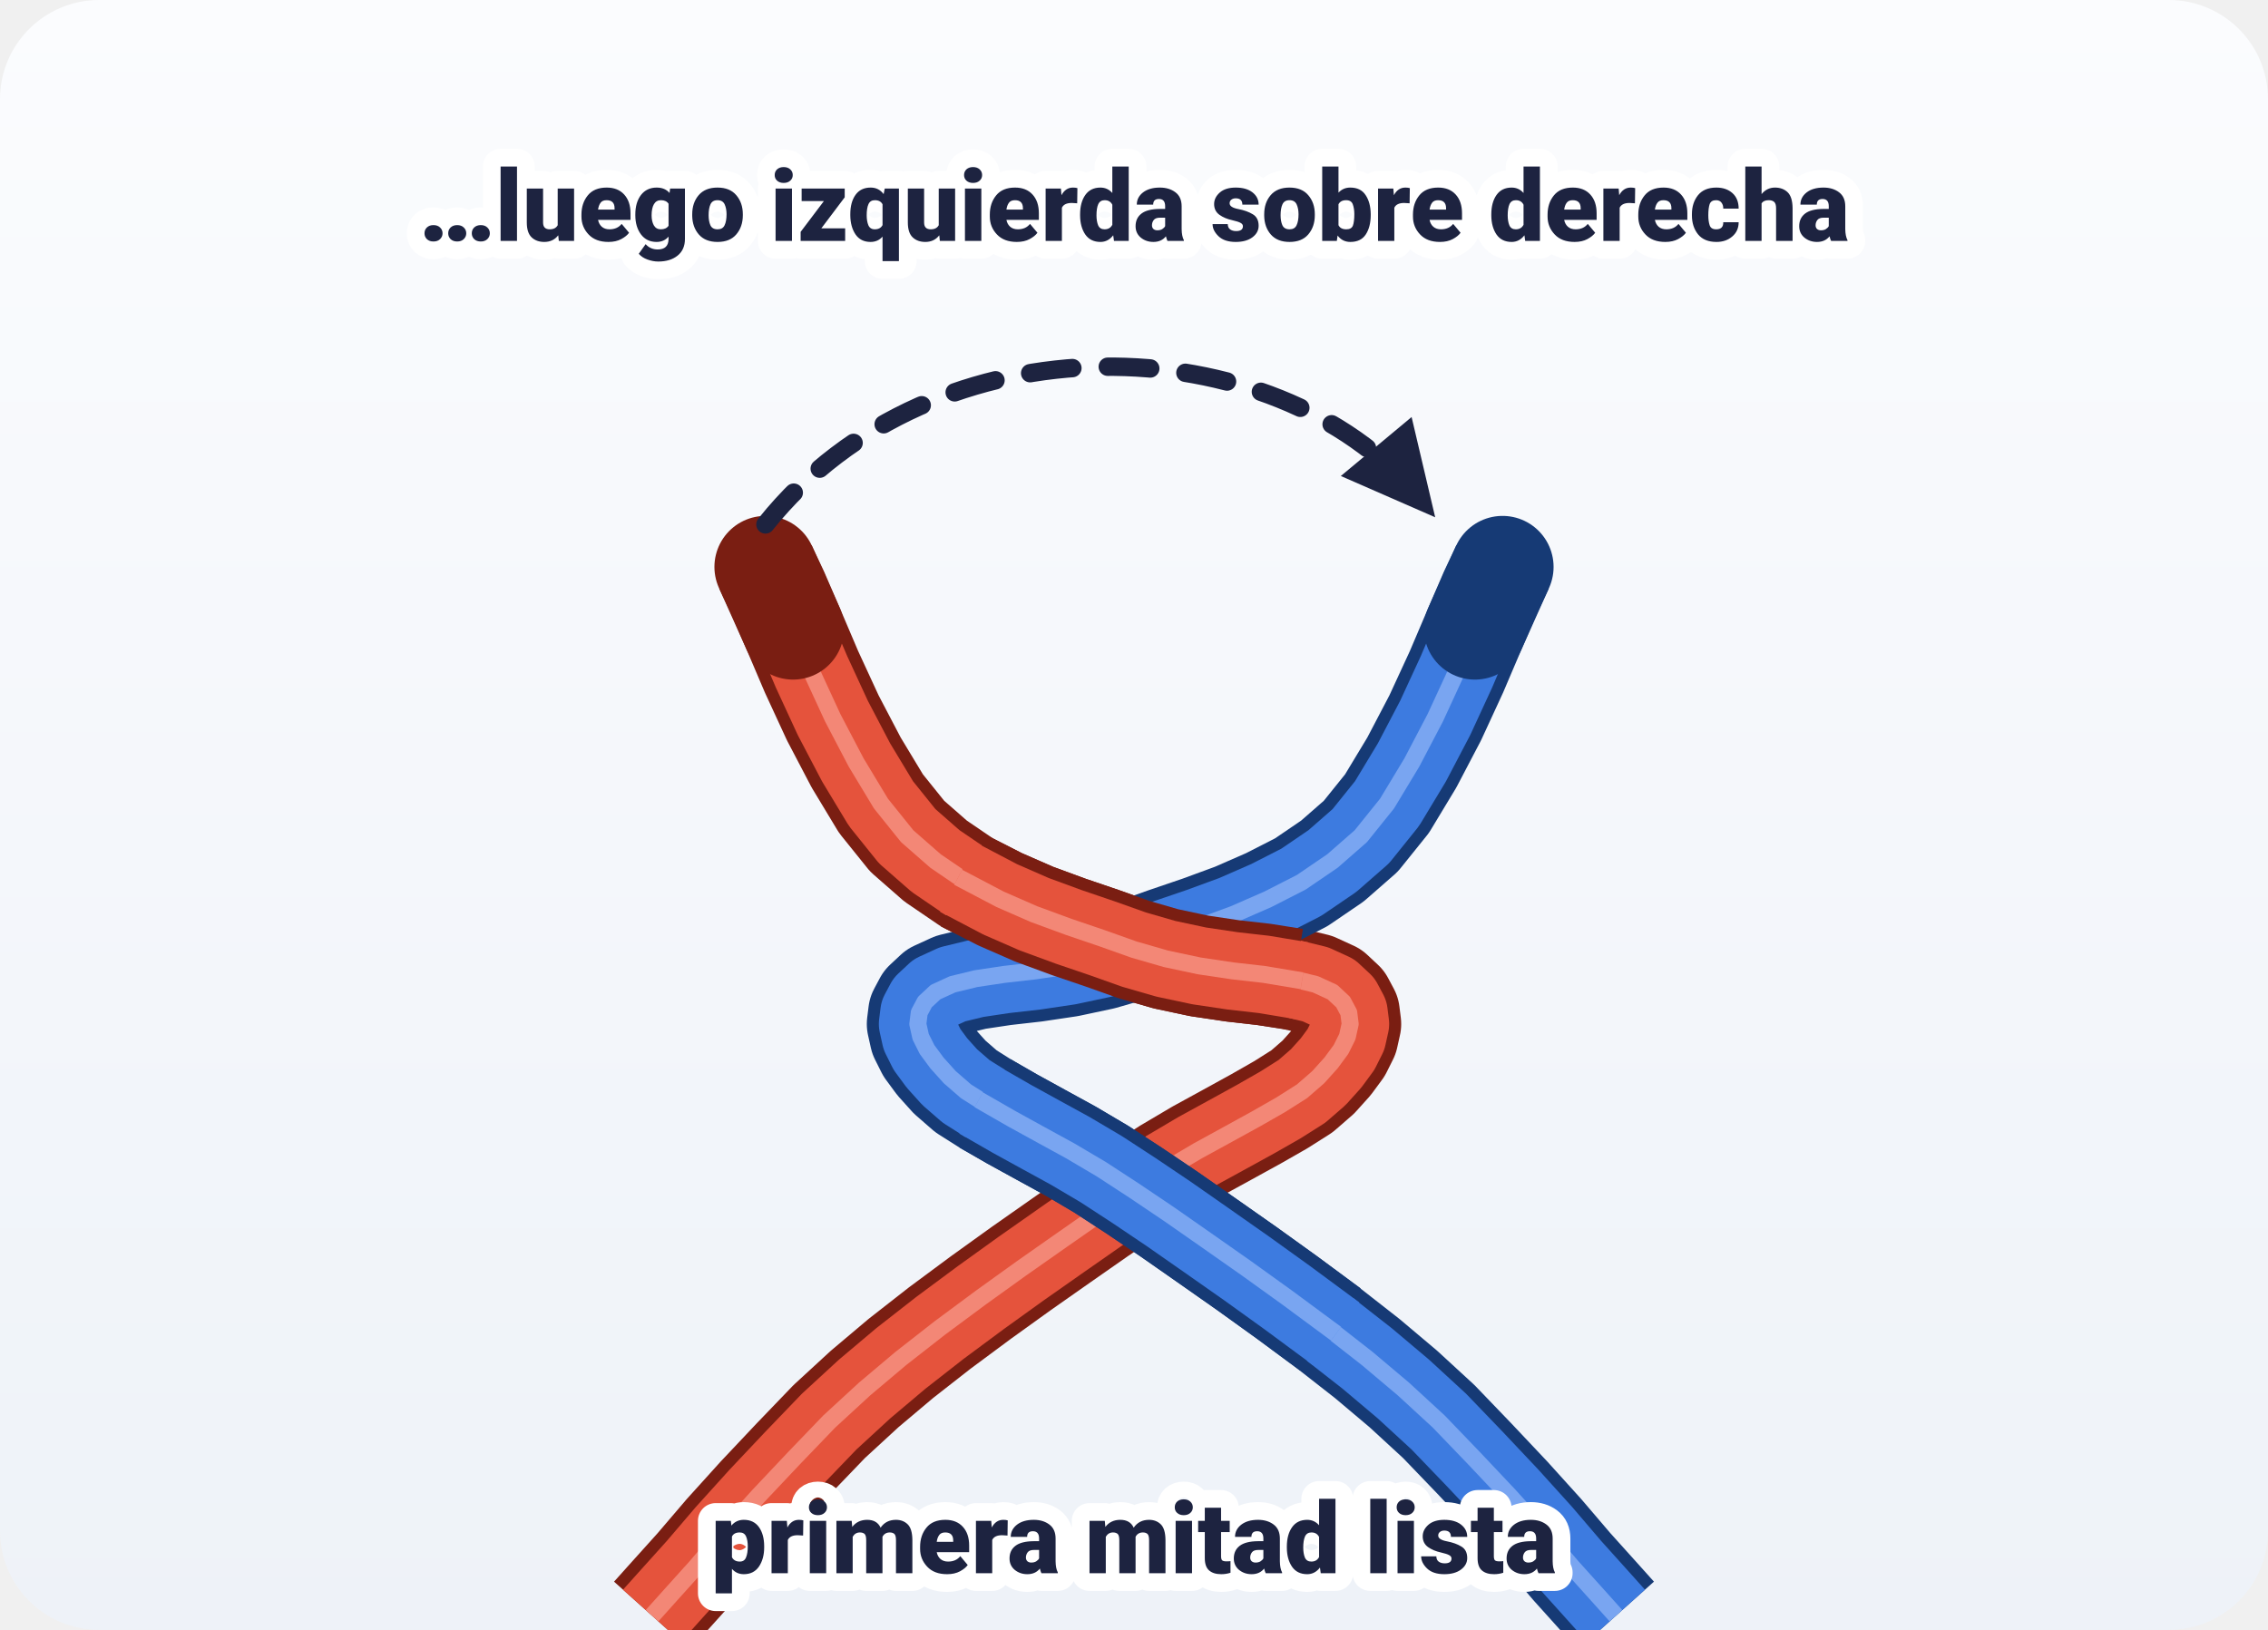
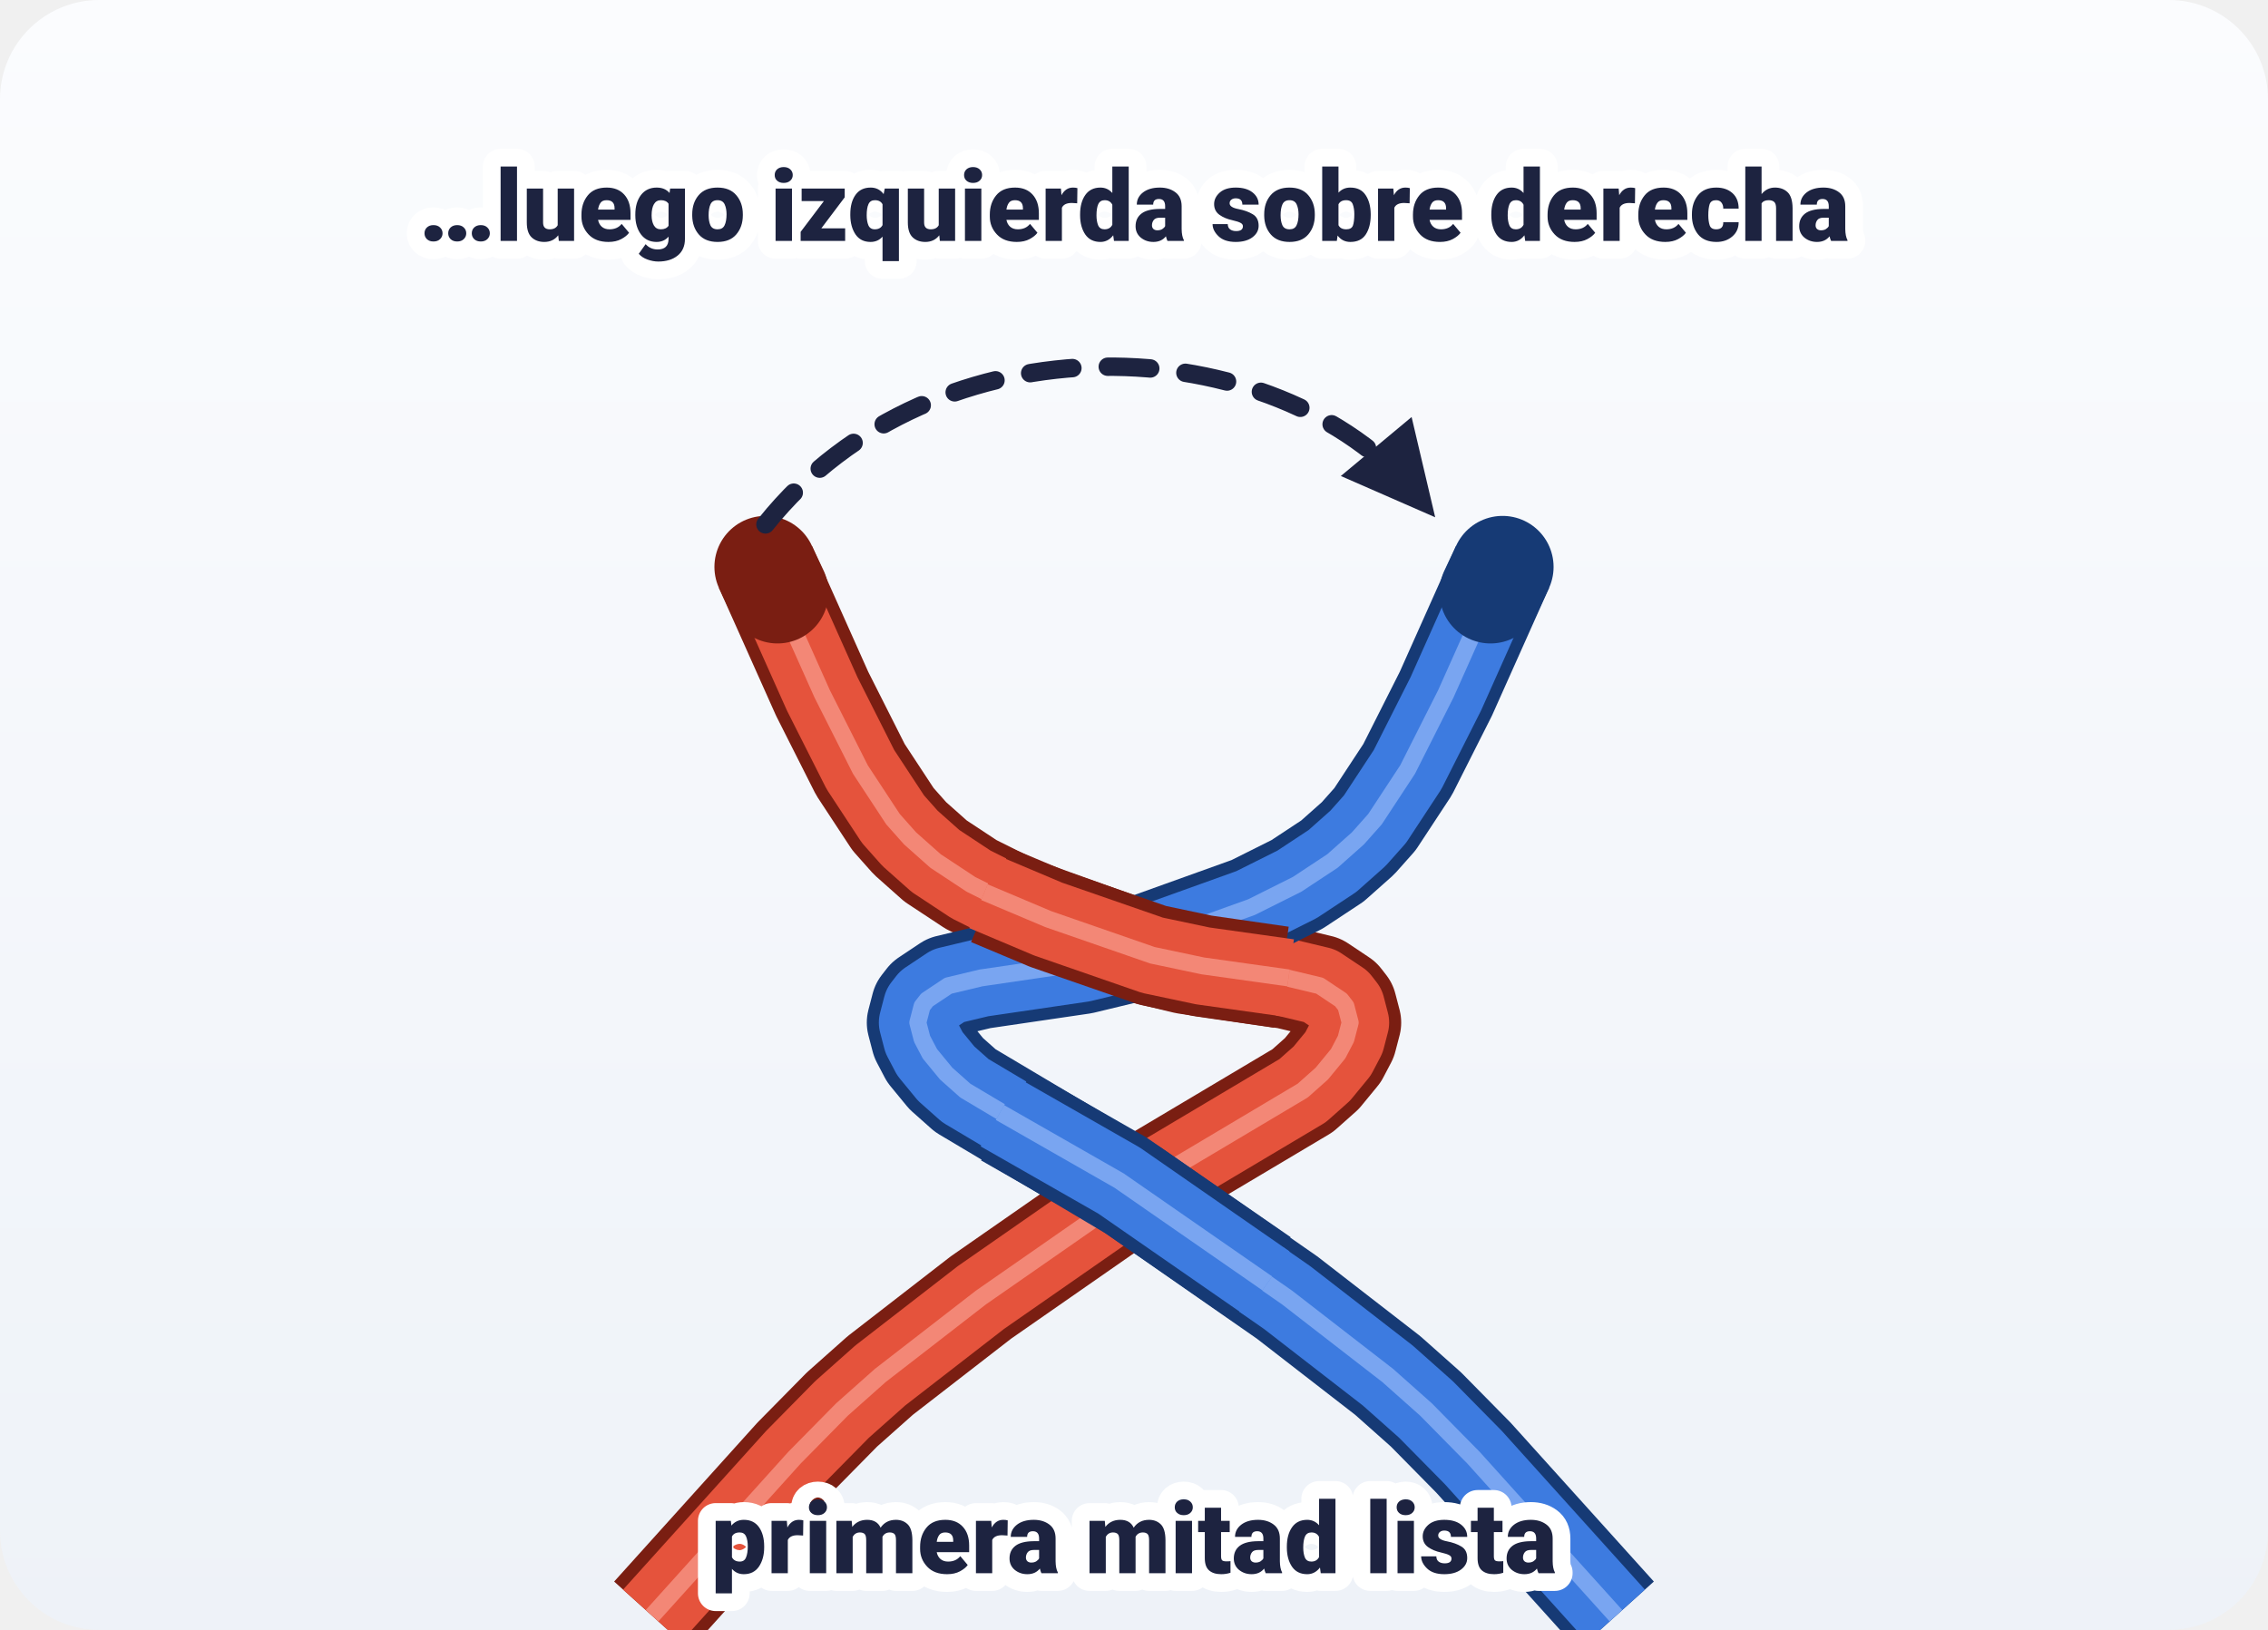
<svg xmlns="http://www.w3.org/2000/svg" viewBox="0 0 320 230" role="img" aria-label="Nudo llano paso 2: métela por debajo; luego cruza la izquierda sobre la derecha">
  <defs>
    <marker id="ah" viewBox="0 0 10 10" refX="7" refY="5" markerWidth="5" markerHeight="5" orient="auto-start-reverse">
      <path d="M0 0 L10 5 L0 10 z" fill="#1d2340" />
    </marker>
    <style>.lb{font:800 14px system-ui,-apple-system,"Segoe UI",Roboto,sans-serif;fill:#1d2340;paint-order:stroke;stroke:#fff;stroke-width:5px;stroke-linejoin:round}</style>
    <linearGradient id="bg" x1="0" y1="0" x2="0" y2="1">
      <stop offset="0" stop-color="#fbfcfe" />
      <stop offset="1" stop-color="#eef2f8" />
    </linearGradient>
  </defs>
  <rect x="0" y="0" width="320" height="230" rx="14" fill="url(#bg)" />
  <g stroke-linecap="butt" stroke-linejoin="round" fill="none">
-     <path d="M92.0 228.0 94.6 225.1 98.2 221.1 102.3 216.3 107.0 211.1 112.0 205.8 117.0 200.6 122.0 196.0 127.1 191.7 132.6 187.4 138.4 183.1 144.1 179.0 149.8 175.0 155.1 171.3 160.0 168.0 164.6 165.0 169.0 162.4 173.2 160.1 177.2 157.9 180.7 155.9 183.7 154.0 186.0 152.0 187.8 150.0 189.2 148.1 190.1 146.3 190.5 144.5 190.3 142.9 189.5 141.4 188.0 140.0 185.6 138.9 182.3 138.1 178.3 137.5 173.9 137.0 169.2 136.3 164.5 135.3 160.0 134.0 155.5 132.4 150.8 130.8 145.9 129.0 141.1 126.9 136.4 124.5 132.0 121.5 128.0 118.0 124.3 113.4 120.8 107.6 117.5 101.3 114.5 94.8 111.9 88.7 109.7 83.6 108.0 80.0" stroke="#7a1e12" stroke-width="14.4" />
+     <path d="M92.0 228.0 112.1 205.7 118.8 198.9 124.2 194.1 138.4 183.1 160.1 168.0 183.8 153.9 186.5 151.5 188.8 148.7 189.9 146.6 190.5 144.3 189.9 142.0 189.2 141.1 186.2 139.1 181.6 138.0 167.3 135.9 161.5 134.5 143.4 128.0 137.0 124.8 132.0 121.5 128.4 118.3 126.0 115.6 121.4 108.6 116.0 97.9 108.0 80.0" stroke="#7a1e12" stroke-width="14.4" />
    <defs>
-       <path id="p1" d="M92.0 228.0 94.6 225.1 98.2 221.1 102.3 216.3 107.0 211.1 112.0 205.8 117.0 200.6 122.0 196.0 127.1 191.7 132.6 187.4 138.4 183.1 144.1 179.0 149.8 175.0 155.1 171.3 160.0 168.0 164.6 165.0 169.0 162.4 173.2 160.1 177.2 157.9 180.7 155.9 183.7 154.0 186.0 152.0 187.8 150.0 189.2 148.1 190.1 146.3 190.5 144.5 190.3 142.9 189.5 141.4 188.0 140.0 185.6 138.9 182.3 138.1 178.3 137.5 173.9 137.0 169.2 136.3 164.5 135.3 160.0 134.0 155.5 132.4 150.8 130.8 145.9 129.0 141.1 126.9 136.4 124.5 132.0 121.5 128.0 118.0 124.3 113.4 120.8 107.6 117.5 101.3 114.5 94.8 111.9 88.7 109.7 83.6 108.0 80.0" />
+       <path id="p1" d="M92.0 228.0 112.1 205.7 118.8 198.9 124.2 194.1 138.4 183.1 160.1 168.0 183.8 153.9 186.5 151.5 188.8 148.7 189.9 146.6 190.5 144.3 189.9 142.0 189.2 141.1 186.2 139.1 181.6 138.0 167.3 135.9 161.5 134.5 143.4 128.0 137.0 124.8 132.0 121.5 128.4 118.3 126.0 115.6 121.4 108.6 116.0 97.9 108.0 80.0" />
    </defs>
    <use href="#p1" stroke="#e5533c" stroke-width="11.0" />
    <use href="#p1" stroke="#ffb3a6" stroke-width="2.4" stroke-opacity=".55" />
-     <line x1="111.9" y1="88.7" x2="108.0" y2="80.0" stroke="#7a1e12" stroke-width="14.4" stroke-linecap="round" />
-     <path d="M228.0 228.0 225.4 225.1 221.8 221.1 217.7 216.3 213.0 211.1 208.0 205.8 203.0 200.6 198.0 196.0 192.9 191.7 187.4 187.4 181.6 183.1 175.9 179.0 170.2 175.0 164.9 171.3 160.0 168.0 155.4 165.0 151.0 162.4 146.8 160.1 142.8 157.9 139.3 155.9 136.3 154.0 134.0 152.0 132.2 150.0 130.8 148.1 129.9 146.3 129.5 144.5 129.7 142.9 130.5 141.4 132.0 140.0 134.4 138.9 137.7 138.1 141.7 137.5 146.1 137.0 150.8 136.3 155.5 135.3 160.0 134.0 164.5 132.4 169.2 130.8 174.1 129.0 178.9 126.9 183.6 124.5 188.0 121.5 192.0 118.0 195.7 113.4 199.2 107.6 202.5 101.3 205.5 94.8 208.1 88.7 210.3 83.6 212.0 80.0" stroke="#163a75" stroke-width="14.4" />
+     <line x1="109.7" y1="83.6" x2="108.0" y2="80.0" stroke="#7a1e12" stroke-width="14.4" stroke-linecap="round" />
+     <path d="M228.0 228.0 207.9 205.7 201.2 198.9 195.8 194.1 181.6 183.1 159.9 168.0 136.2 153.9 133.5 151.5 131.2 148.7 130.1 146.6 129.5 144.3 130.1 142.0 130.8 141.1 133.8 139.1 138.4 138.0 152.7 135.9 158.5 134.5 176.6 128.0 183.0 124.8 188.0 121.5 191.6 118.3 194.0 115.6 198.6 108.6 204.0 97.9 212.0 80.0" stroke="#163a75" stroke-width="14.4" />
    <defs>
-       <path id="p2" d="M228.0 228.0 225.4 225.1 221.8 221.1 217.7 216.3 213.0 211.1 208.0 205.8 203.0 200.6 198.0 196.0 192.9 191.7 187.4 187.4 181.6 183.1 175.9 179.0 170.2 175.0 164.9 171.3 160.0 168.0 155.4 165.0 151.0 162.4 146.8 160.1 142.8 157.9 139.3 155.9 136.3 154.0 134.0 152.0 132.2 150.0 130.8 148.1 129.9 146.3 129.5 144.5 129.7 142.9 130.5 141.4 132.0 140.0 134.4 138.9 137.7 138.1 141.7 137.5 146.1 137.0 150.8 136.3 155.5 135.3 160.0 134.0 164.5 132.4 169.2 130.8 174.1 129.0 178.9 126.9 183.6 124.5 188.0 121.5 192.0 118.0 195.7 113.4 199.2 107.6 202.5 101.3 205.5 94.8 208.1 88.7 210.3 83.6 212.0 80.0" />
+       <path id="p2" d="M228.0 228.0 207.9 205.7 201.2 198.9 195.8 194.1 181.6 183.1 159.9 168.0 136.2 153.9 133.5 151.5 131.2 148.7 130.1 146.6 129.5 144.3 130.1 142.0 130.8 141.1 133.8 139.1 138.4 138.0 152.7 135.9 158.5 134.5 176.6 128.0 183.0 124.8 188.0 121.5 191.6 118.3 194.0 115.6 198.6 108.6 204.0 97.9 212.0 80.0" />
    </defs>
    <use href="#p2" stroke="#3d7be0" stroke-width="11.0" />
    <use href="#p2" stroke="#a9c8ff" stroke-width="2.4" stroke-opacity=".55" />
-     <line x1="208.1" y1="88.7" x2="212.0" y2="80.0" stroke="#163a75" stroke-width="14.4" stroke-linecap="round" />
-     <path d="M187.7 187.6 181.6 183.1 175.9 179.0 170.2 175.0 164.9 171.3 160.0 168.0 155.4 165.0 151.0 162.4 146.8 160.1 142.8 157.9 139.0 155.7" stroke="#163a75" stroke-width="14.4" />
+     <line x1="210.3" y1="83.6" x2="212.0" y2="80.0" stroke="#163a75" stroke-width="14.4" stroke-linecap="round" />
+     <path d="M180.8 137.9 169.7 136.3 162.6 134.8 147.9 129.7 139.8 126.3" stroke="#7a1e12" stroke-width="14.4" />
    <defs>
-       <path id="p3" d="M188.5 188.2 181.6 183.1 175.9 179.0 170.2 175.0 164.9 171.3 160.0 168.0 155.4 165.0 151.0 162.4 146.8 160.1 142.8 157.9 138.1 155.2" />
+       <path id="p3" d="M181.8 138.0 169.7 136.3 162.6 134.8 147.9 129.7 138.9 125.9" />
    </defs>
-     <use href="#p3" stroke="#3d7be0" stroke-width="11.0" />
-     <use href="#p3" stroke="#a9c8ff" stroke-width="2.4" stroke-opacity=".55" />
-     <path d="M182.7 138.2 178.3 137.5 173.9 137.0 169.2 136.3 164.5 135.3 160.0 134.0 155.5 132.4 150.8 130.8 145.9 129.0 141.1 126.9 136.0 124.3" stroke="#7a1e12" stroke-width="14.4" />
+     <use href="#p3" stroke="#e5533c" stroke-width="11.0" />
+     <use href="#p3" stroke="#ffb3a6" stroke-width="2.4" stroke-opacity=".55" />
+     <path d="M178.0 180.5 157.9 166.6 142.0 157.5" stroke="#163a75" stroke-width="14.4" />
    <defs>
-       <path id="p4" d="M183.7 138.4 178.3 137.5 173.9 137.0 169.2 136.3 164.5 135.3 160.0 134.0 155.5 132.4 150.8 130.8 145.9 129.0 141.1 126.9 135.2 123.8" />
+       <path id="p4" d="M178.8 181.1 157.9 166.6 141.1 157.0" />
    </defs>
-     <use href="#p4" stroke="#e5533c" stroke-width="11.0" />
-     <use href="#p4" stroke="#ffb3a6" stroke-width="2.4" stroke-opacity=".55" />
+     <use href="#p4" stroke="#3d7be0" stroke-width="11.0" />
+     <use href="#p4" stroke="#a9c8ff" stroke-width="2.4" stroke-opacity=".55" />
  </g>
  <path d="M108 74 C 132 44, 180 46, 200 70" fill="none" stroke="#1d2340" stroke-width="2.6" stroke-dasharray="6 5" stroke-linecap="round" marker-end="url(#ah)" />
  <text x="160" y="34" text-anchor="middle" class="lb">…luego izquierda sobre derecha</text>
  <text x="160" y="222" text-anchor="middle" class="lb">primera mitad lista</text>
</svg>
